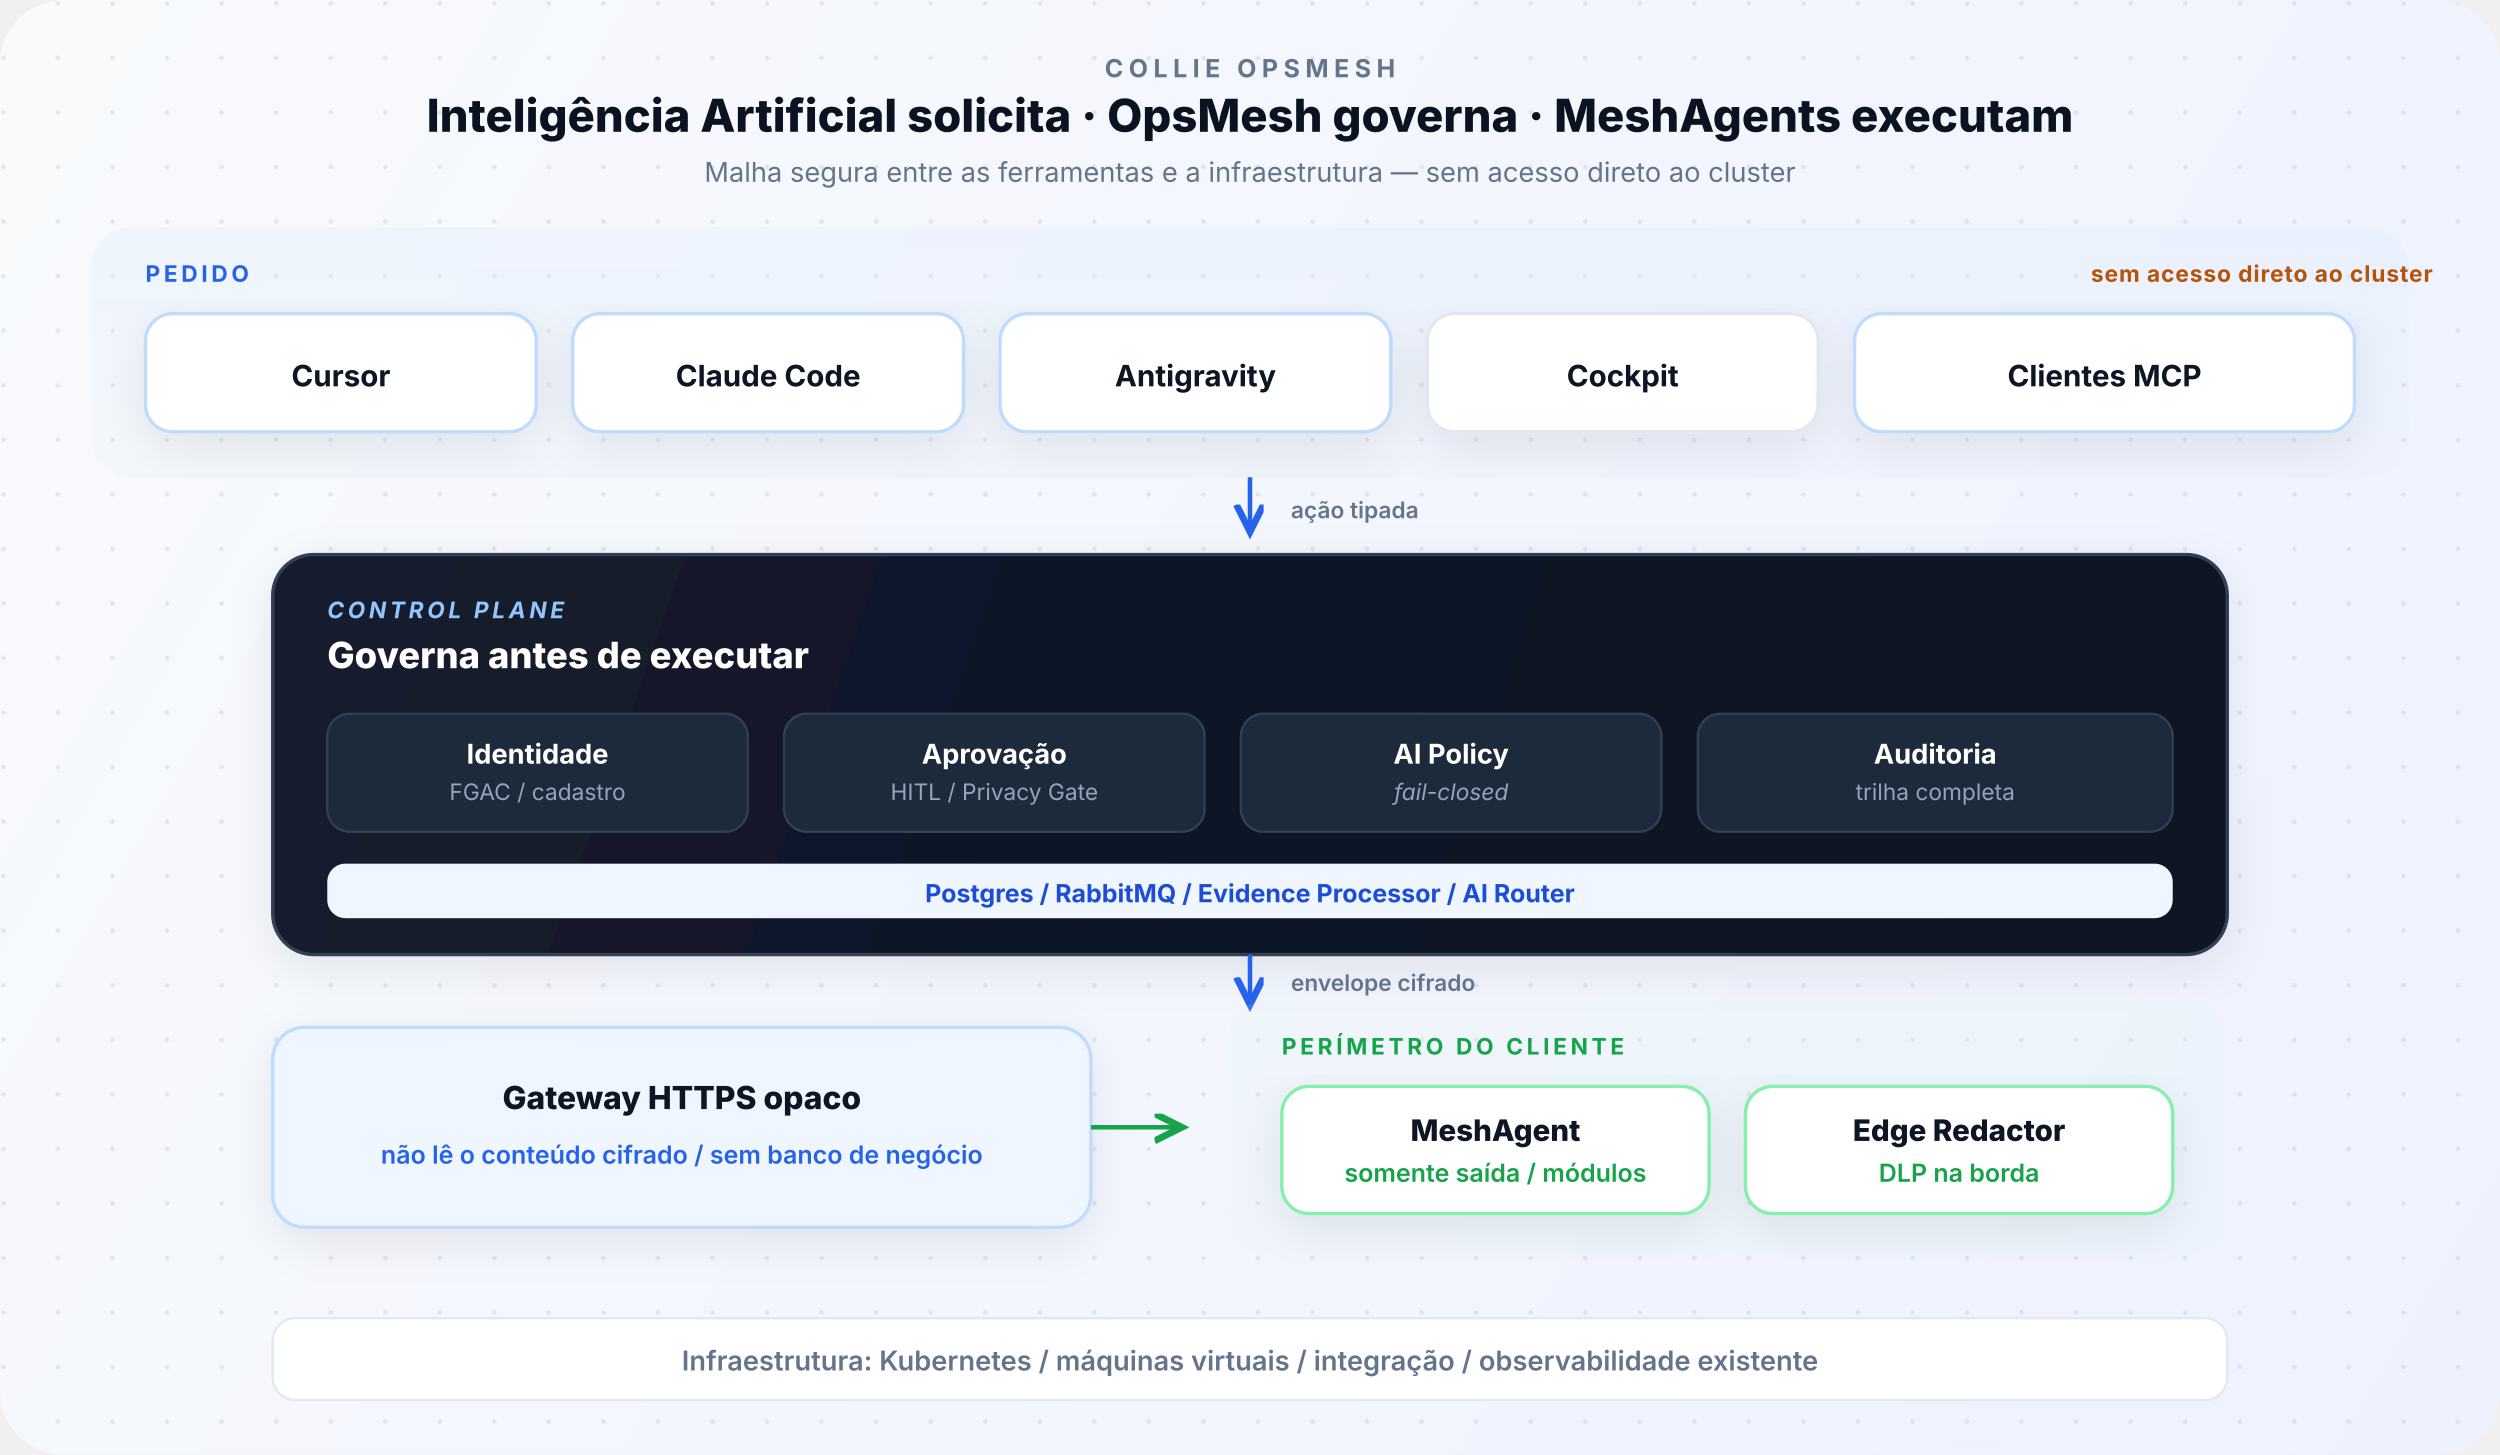
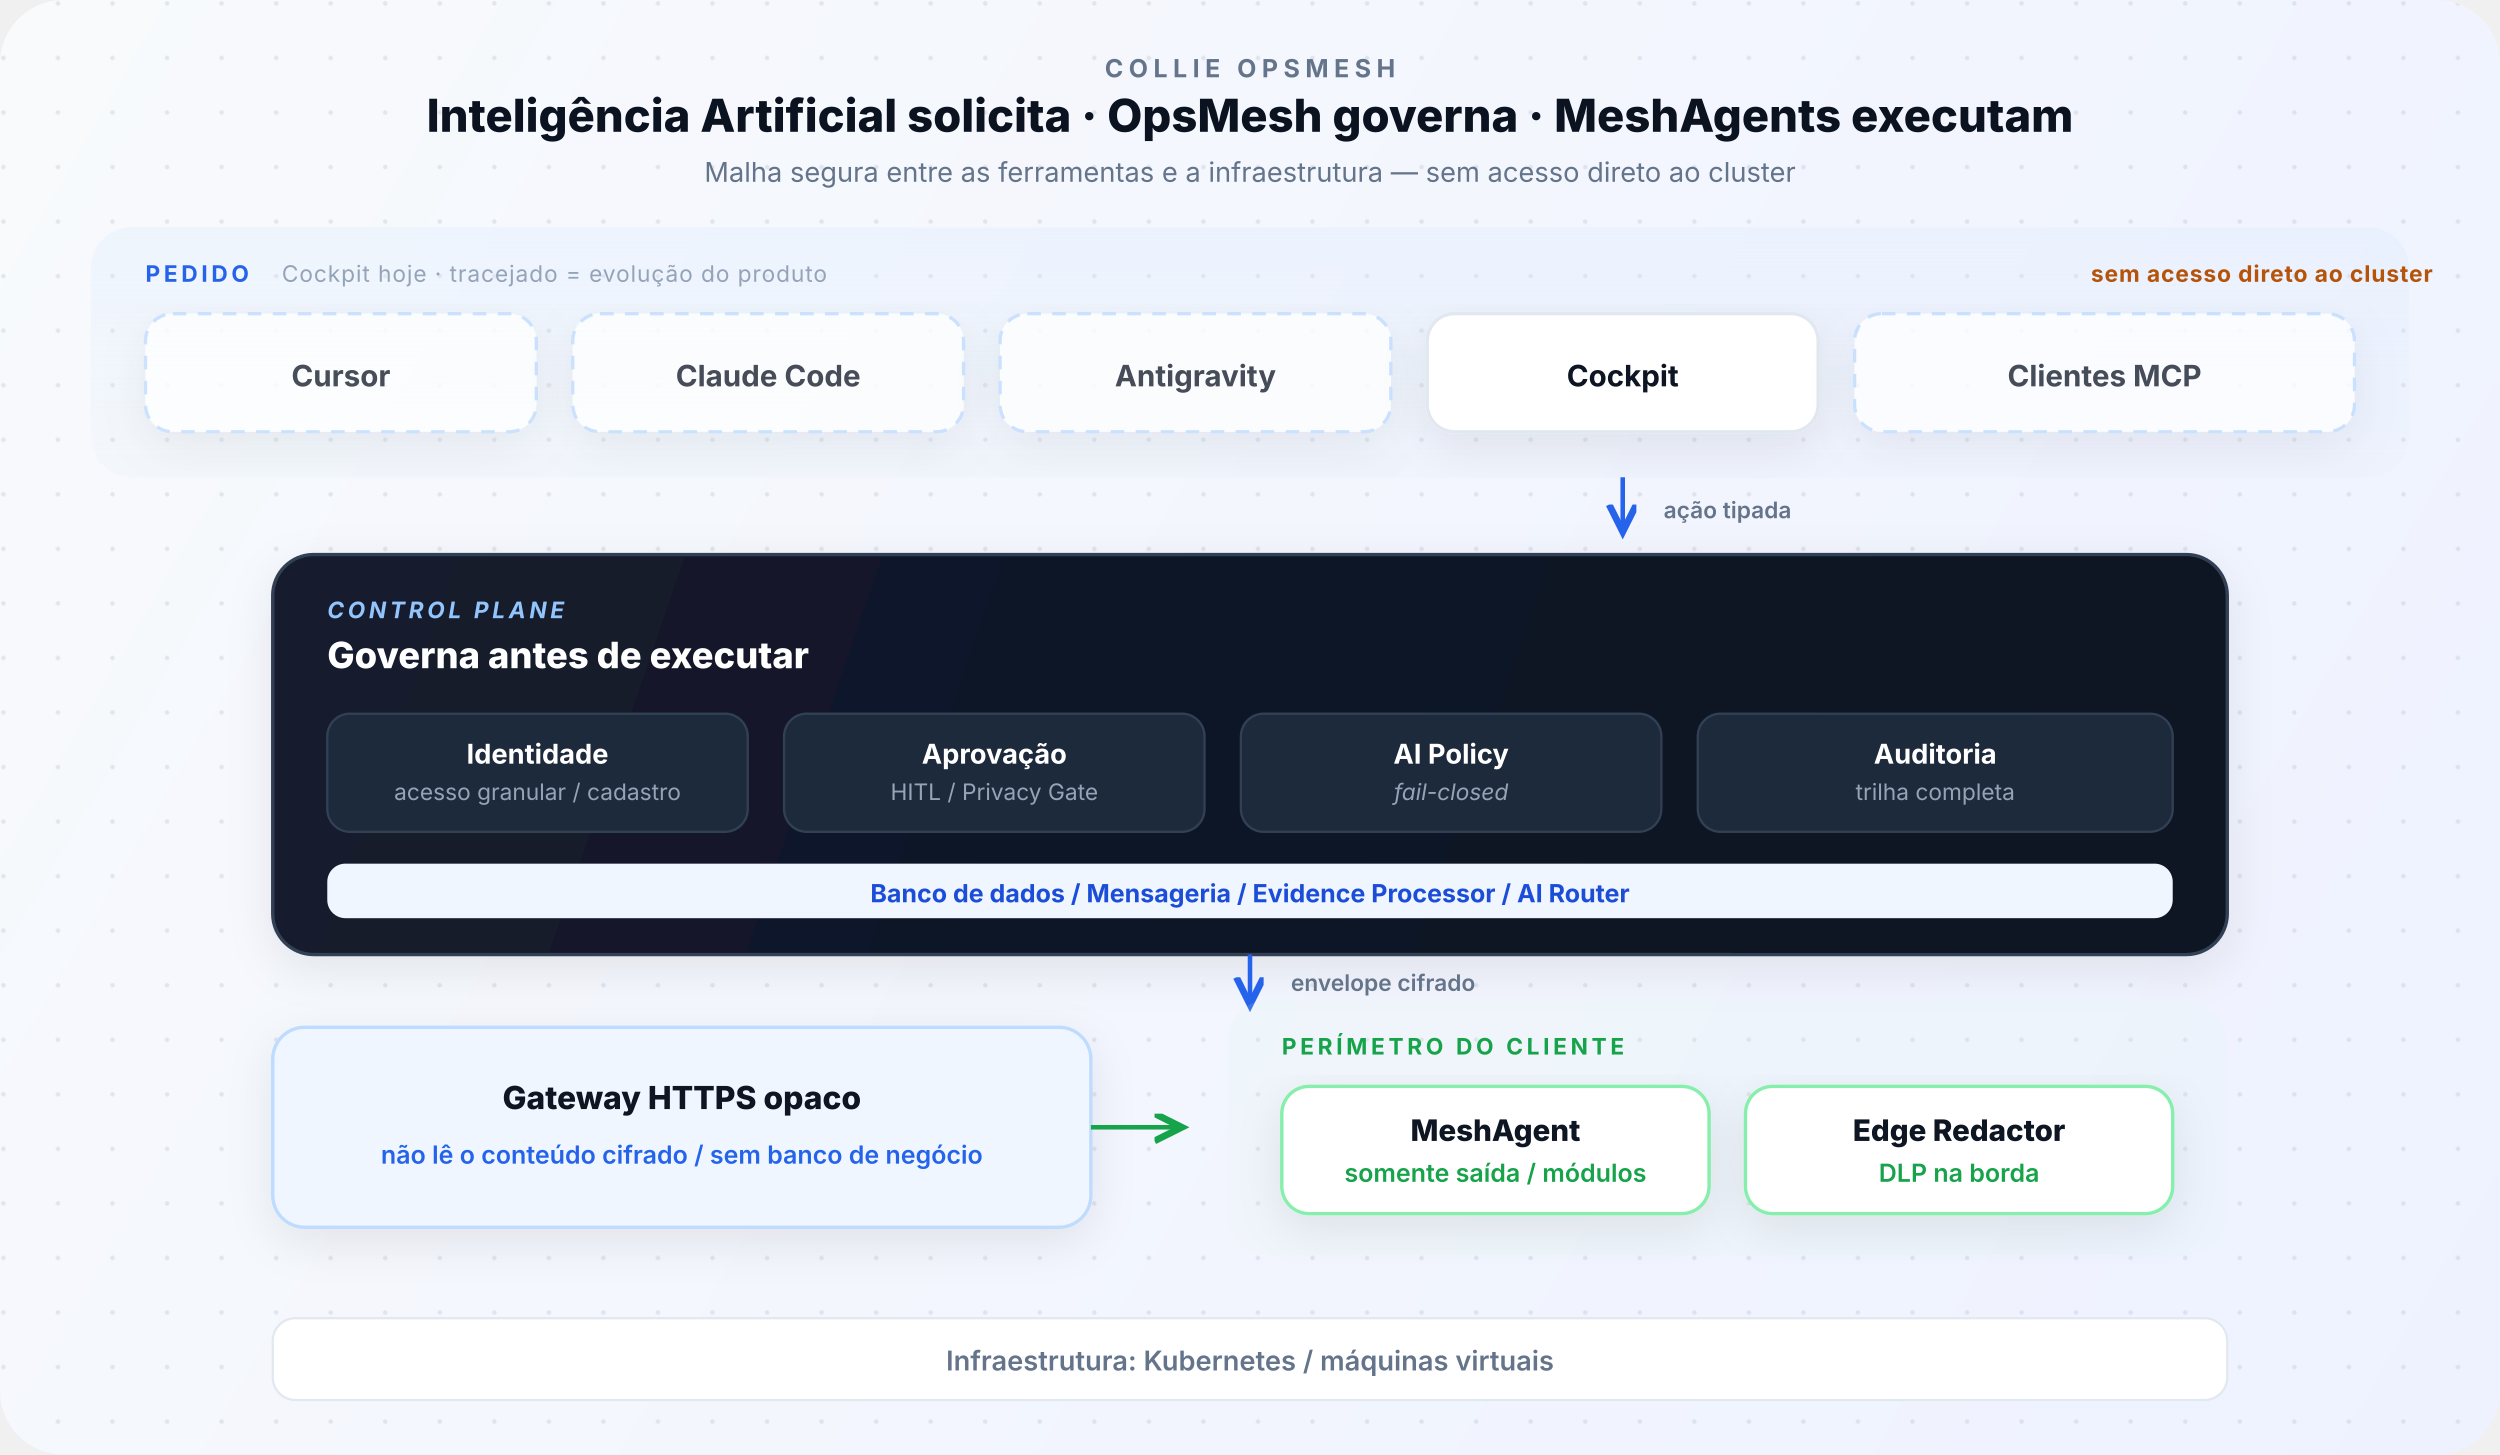
<svg xmlns="http://www.w3.org/2000/svg" width="1100" height="640" viewBox="0 0 1100 640" fill="none" role="img" aria-labelledby="t d">
  <defs>
    <linearGradient id="bg" x1="0" y1="0" x2="1100" y2="640" gradientUnits="userSpaceOnUse">
      <stop offset="0%" stop-color="#F8FAFC" />
      <stop offset="100%" stop-color="#EEF2FF" />
    </linearGradient>
    <linearGradient id="cpGrad" x1="200" y1="160" x2="900" y2="400" gradientUnits="userSpaceOnUse">
      <stop offset="0%" stop-color="#141B2D" />
      <stop offset="100%" stop-color="#0B1220" />
    </linearGradient>
    <linearGradient id="zoneAsk" x1="0" y1="0" x2="0" y2="200" gradientUnits="userSpaceOnUse">
      <stop offset="0%" stop-color="#DBEAFE" stop-opacity="0.5" />
      <stop offset="100%" stop-color="#DBEAFE" stop-opacity="0.12" />
    </linearGradient>
    <linearGradient id="zoneEdge" x1="0" y1="0" x2="0" y2="200" gradientUnits="userSpaceOnUse">
      <stop offset="0%" stop-color="#DCFCE7" stop-opacity="0.5" />
      <stop offset="100%" stop-color="#DCFCE7" stop-opacity="0.12" />
    </linearGradient>
    <filter id="sh" x="-20%" y="-20%" width="140%" height="160%">
      <feDropShadow dx="0" dy="6" stdDeviation="10" flood-color="#0B1220" flood-opacity="0.08" />
    </filter>
    <marker id="arrB" markerWidth="8" markerHeight="8" refX="6" refY="3" orient="auto">
      <path d="M0 0l6 3-6 3" fill="none" stroke="#2563EB" stroke-width="1.5" />
    </marker>
    <marker id="arrG" markerWidth="8" markerHeight="8" refX="6" refY="3" orient="auto">
      <path d="M0 0l6 3-6 3" fill="none" stroke="#16A34A" stroke-width="1.5" />
    </marker>
    <pattern id="dots" width="24" height="24" patternUnits="userSpaceOnUse">
      <circle cx="1.5" cy="1.5" r="1" fill="#94A3B8" opacity="0.22" />
    </pattern>
  </defs>
  <rect width="1100" height="640" rx="28" fill="url(#bg)" />
  <rect width="1100" height="640" rx="28" fill="url(#dots)" />
  <text x="550" y="34" font-family="Inter,Arial,sans-serif" font-size="11" font-weight="700" fill="#64748B" text-anchor="middle" letter-spacing="2.4">COLLIE OPSMESH</text>
  <text x="550" y="58" font-family="Inter,Arial,sans-serif" font-size="20" font-weight="800" fill="#0B1220" text-anchor="middle">Inteligência Artificial solicita · OpsMesh governa · MeshAgents executam</text>
  <text x="550" y="80" font-family="Inter,Arial,sans-serif" font-size="12" fill="#64748B" text-anchor="middle">Malha segura entre as ferramentas e a infraestrutura — sem acesso direto ao cluster</text>
  <rect x="40" y="100" width="1020" height="110" rx="18" fill="url(#zoneAsk)" />
  <text x="64" y="124" font-family="Inter,Arial,sans-serif" font-size="10" font-weight="700" fill="#2563EB" letter-spacing="1.6">PEDIDO</text>
+   <text x="124" y="124" font-family="Inter,Arial,sans-serif" font-size="10" fill="#94A3B8" letter-spacing="0.4">Cockpit hoje · tracejado = evolução do produto</text>
  <text x="920" y="124" font-family="Inter,Arial,sans-serif" font-size="10" font-weight="700" fill="#B45309" letter-spacing="0.4">sem acesso direto ao cluster</text>
-   <g filter="url(#sh)" font-family="Inter,Arial,sans-serif">
-     <rect x="64" y="138" width="172" height="52" rx="12" fill="#FFFFFF" stroke="#BFDBFE" stroke-width="1.5" />
+   <g filter="url(#sh)" font-family="Inter,Arial,sans-serif" opacity="0.75">
+     <rect x="64" y="138" width="172" height="52" rx="12" fill="#FFFFFF" stroke="#BFDBFE" stroke-width="1.5" stroke-dasharray="6 5" />
    <text x="150" y="170" font-size="13" font-weight="700" fill="#0B1220" text-anchor="middle">Cursor</text>
  </g>
-   <g filter="url(#sh)" font-family="Inter,Arial,sans-serif">
-     <rect x="252" y="138" width="172" height="52" rx="12" fill="#FFFFFF" stroke="#BFDBFE" stroke-width="1.5" />
+   <g filter="url(#sh)" font-family="Inter,Arial,sans-serif" opacity="0.75">
+     <rect x="252" y="138" width="172" height="52" rx="12" fill="#FFFFFF" stroke="#BFDBFE" stroke-width="1.5" stroke-dasharray="6 5" />
    <text x="338" y="170" font-size="13" font-weight="700" fill="#0B1220" text-anchor="middle">Claude Code</text>
  </g>
-   <g filter="url(#sh)" font-family="Inter,Arial,sans-serif">
-     <rect x="440" y="138" width="172" height="52" rx="12" fill="#FFFFFF" stroke="#BFDBFE" stroke-width="1.5" />
+   <g filter="url(#sh)" font-family="Inter,Arial,sans-serif" opacity="0.75">
+     <rect x="440" y="138" width="172" height="52" rx="12" fill="#FFFFFF" stroke="#BFDBFE" stroke-width="1.5" stroke-dasharray="6 5" />
    <text x="526" y="170" font-size="13" font-weight="700" fill="#0B1220" text-anchor="middle">Antigravity</text>
  </g>
  <g filter="url(#sh)" font-family="Inter,Arial,sans-serif">
    <rect x="628" y="138" width="172" height="52" rx="12" fill="#FFFFFF" stroke="#E2E8F0" stroke-width="1.5" />
    <text x="714" y="170" font-size="13" font-weight="700" fill="#0B1220" text-anchor="middle">Cockpit</text>
  </g>
-   <g filter="url(#sh)" font-family="Inter,Arial,sans-serif">
-     <rect x="816" y="138" width="220" height="52" rx="12" fill="#FFFFFF" stroke="#BFDBFE" stroke-width="1.5" />
+   <g filter="url(#sh)" font-family="Inter,Arial,sans-serif" opacity="0.75">
+     <rect x="816" y="138" width="220" height="52" rx="12" fill="#FFFFFF" stroke="#BFDBFE" stroke-width="1.5" stroke-dasharray="6 5" />
    <text x="926" y="170" font-size="13" font-weight="700" fill="#0B1220" text-anchor="middle">Clientes MCP</text>
  </g>
-   <path d="M550 210v24" stroke="#2563EB" stroke-width="2" marker-end="url(#arrB)" />
-   <text x="568" y="228" font-family="Inter,Arial,sans-serif" font-size="10" font-weight="600" fill="#64748B">ação tipada</text>
+   <path d="M714 210v24" stroke="#2563EB" stroke-width="2" marker-end="url(#arrB)" />
+   <text x="732" y="228" font-family="Inter,Arial,sans-serif" font-size="10" font-weight="600" fill="#64748B">ação tipada</text>
  <g filter="url(#sh)" font-family="Inter,Arial,sans-serif">
    <rect x="120" y="244" width="860" height="176" rx="18" fill="url(#cpGrad)" stroke="#334155" stroke-width="1.5" />
    <text x="144" y="272" font-size="10" font-weight="700" font-style="italic" fill="#93C5FD" letter-spacing="1.6">CONTROL PLANE</text>
    <text x="144" y="294" font-size="16" font-weight="800" fill="#FFFFFF">Governa antes de executar</text>
    <rect x="144" y="314" width="185" height="52" rx="10" fill="#1E293B" stroke="#334155" />
    <text x="236.5" y="336" font-size="12" font-weight="700" fill="#FFFFFF" text-anchor="middle">Identidade</text>
-     <text x="236.5" y="352" font-size="10" fill="#94A3B8" text-anchor="middle">FGAC / cadastro</text>
+     <text x="236.5" y="352" font-size="10" fill="#94A3B8" text-anchor="middle">acesso granular / cadastro</text>
    <rect x="345" y="314" width="185" height="52" rx="10" fill="#1E293B" stroke="#334155" />
    <text x="437.5" y="336" font-size="12" font-weight="700" fill="#FFFFFF" text-anchor="middle">Aprovação</text>
    <text x="437.5" y="352" font-size="10" fill="#94A3B8" text-anchor="middle">HITL / Privacy Gate</text>
    <rect x="546" y="314" width="185" height="52" rx="10" fill="#1E293B" stroke="#334155" />
    <text x="638.5" y="336" font-size="12" font-weight="700" fill="#FFFFFF" text-anchor="middle">AI Policy</text>
    <text x="638.5" y="352" font-size="10" font-style="italic" fill="#94A3B8" text-anchor="middle">fail-closed</text>
    <rect x="747" y="314" width="209" height="52" rx="10" fill="#1E293B" stroke="#334155" />
    <text x="851.5" y="336" font-size="12" font-weight="700" fill="#FFFFFF" text-anchor="middle">Auditoria</text>
    <text x="851.5" y="352" font-size="10" fill="#94A3B8" text-anchor="middle">trilha completa</text>
    <rect x="144" y="380" width="812" height="24" rx="8" fill="#EFF6FF" />
-     <text x="550" y="397" font-size="11" font-weight="700" fill="#1D4ED8" text-anchor="middle">Postgres / RabbitMQ / Evidence Processor / AI Router</text>
+     <text x="550" y="397" font-size="11" font-weight="700" fill="#1D4ED8" text-anchor="middle">Banco de dados / Mensageria / Evidence Processor / AI Router</text>
  </g>
  <path d="M550 420v22" stroke="#2563EB" stroke-width="2" marker-end="url(#arrB)" />
  <text x="568" y="436" font-family="Inter,Arial,sans-serif" font-size="10" font-weight="600" fill="#64748B">envelope cifrado</text>
  <g filter="url(#sh)" font-family="Inter,Arial,sans-serif">
    <rect x="120" y="452" width="360" height="88" rx="14" fill="#EFF6FF" stroke="#BFDBFE" stroke-width="1.5" />
    <text x="300" y="488" font-size="14" font-weight="800" fill="#0B1220" text-anchor="middle">Gateway HTTPS opaco</text>
    <text x="300" y="512" font-size="11" font-weight="600" fill="#2563EB" text-anchor="middle">não lê o conteúdo cifrado / sem banco de negócio</text>
  </g>
  <path d="M480 496h40" stroke="#16A34A" stroke-width="2" marker-end="url(#arrG)" />
  <rect x="540" y="440" width="440" height="112" rx="18" fill="url(#zoneEdge)" />
  <text x="564" y="464" font-family="Inter,Arial,sans-serif" font-size="10" font-weight="700" fill="#16A34A" letter-spacing="1.6">PERÍMETRO DO CLIENTE</text>
  <g filter="url(#sh)" font-family="Inter,Arial,sans-serif">
    <rect x="564" y="478" width="188" height="56" rx="12" fill="#FFFFFF" stroke="#86EFAC" stroke-width="1.5" />
    <text x="658" y="502" font-size="13" font-weight="800" fill="#0B1220" text-anchor="middle">MeshAgent</text>
    <text x="658" y="520" font-size="11" font-weight="600" fill="#16A34A" text-anchor="middle">somente saída / módulos</text>
  </g>
  <g filter="url(#sh)" font-family="Inter,Arial,sans-serif">
    <rect x="768" y="478" width="188" height="56" rx="12" fill="#FFFFFF" stroke="#86EFAC" stroke-width="1.5" />
    <text x="862" y="502" font-size="13" font-weight="800" fill="#0B1220" text-anchor="middle">Edge Redactor</text>
    <text x="862" y="520" font-size="11" font-weight="600" fill="#16A34A" text-anchor="middle">DLP na borda</text>
  </g>
  <g font-family="Inter,Arial,sans-serif">
    <rect x="120" y="580" width="860" height="36" rx="10" fill="#FFFFFF" stroke="#E2E8F0" />
-     <text x="550" y="603" font-size="12" font-weight="600" fill="#64748B" text-anchor="middle">Infraestrutura: Kubernetes / máquinas virtuais / integração / observabilidade existente</text>
+     <text x="550" y="603" font-size="12" font-weight="600" fill="#64748B" text-anchor="middle">Infraestrutura: Kubernetes / máquinas virtuais</text>
  </g>
</svg>
